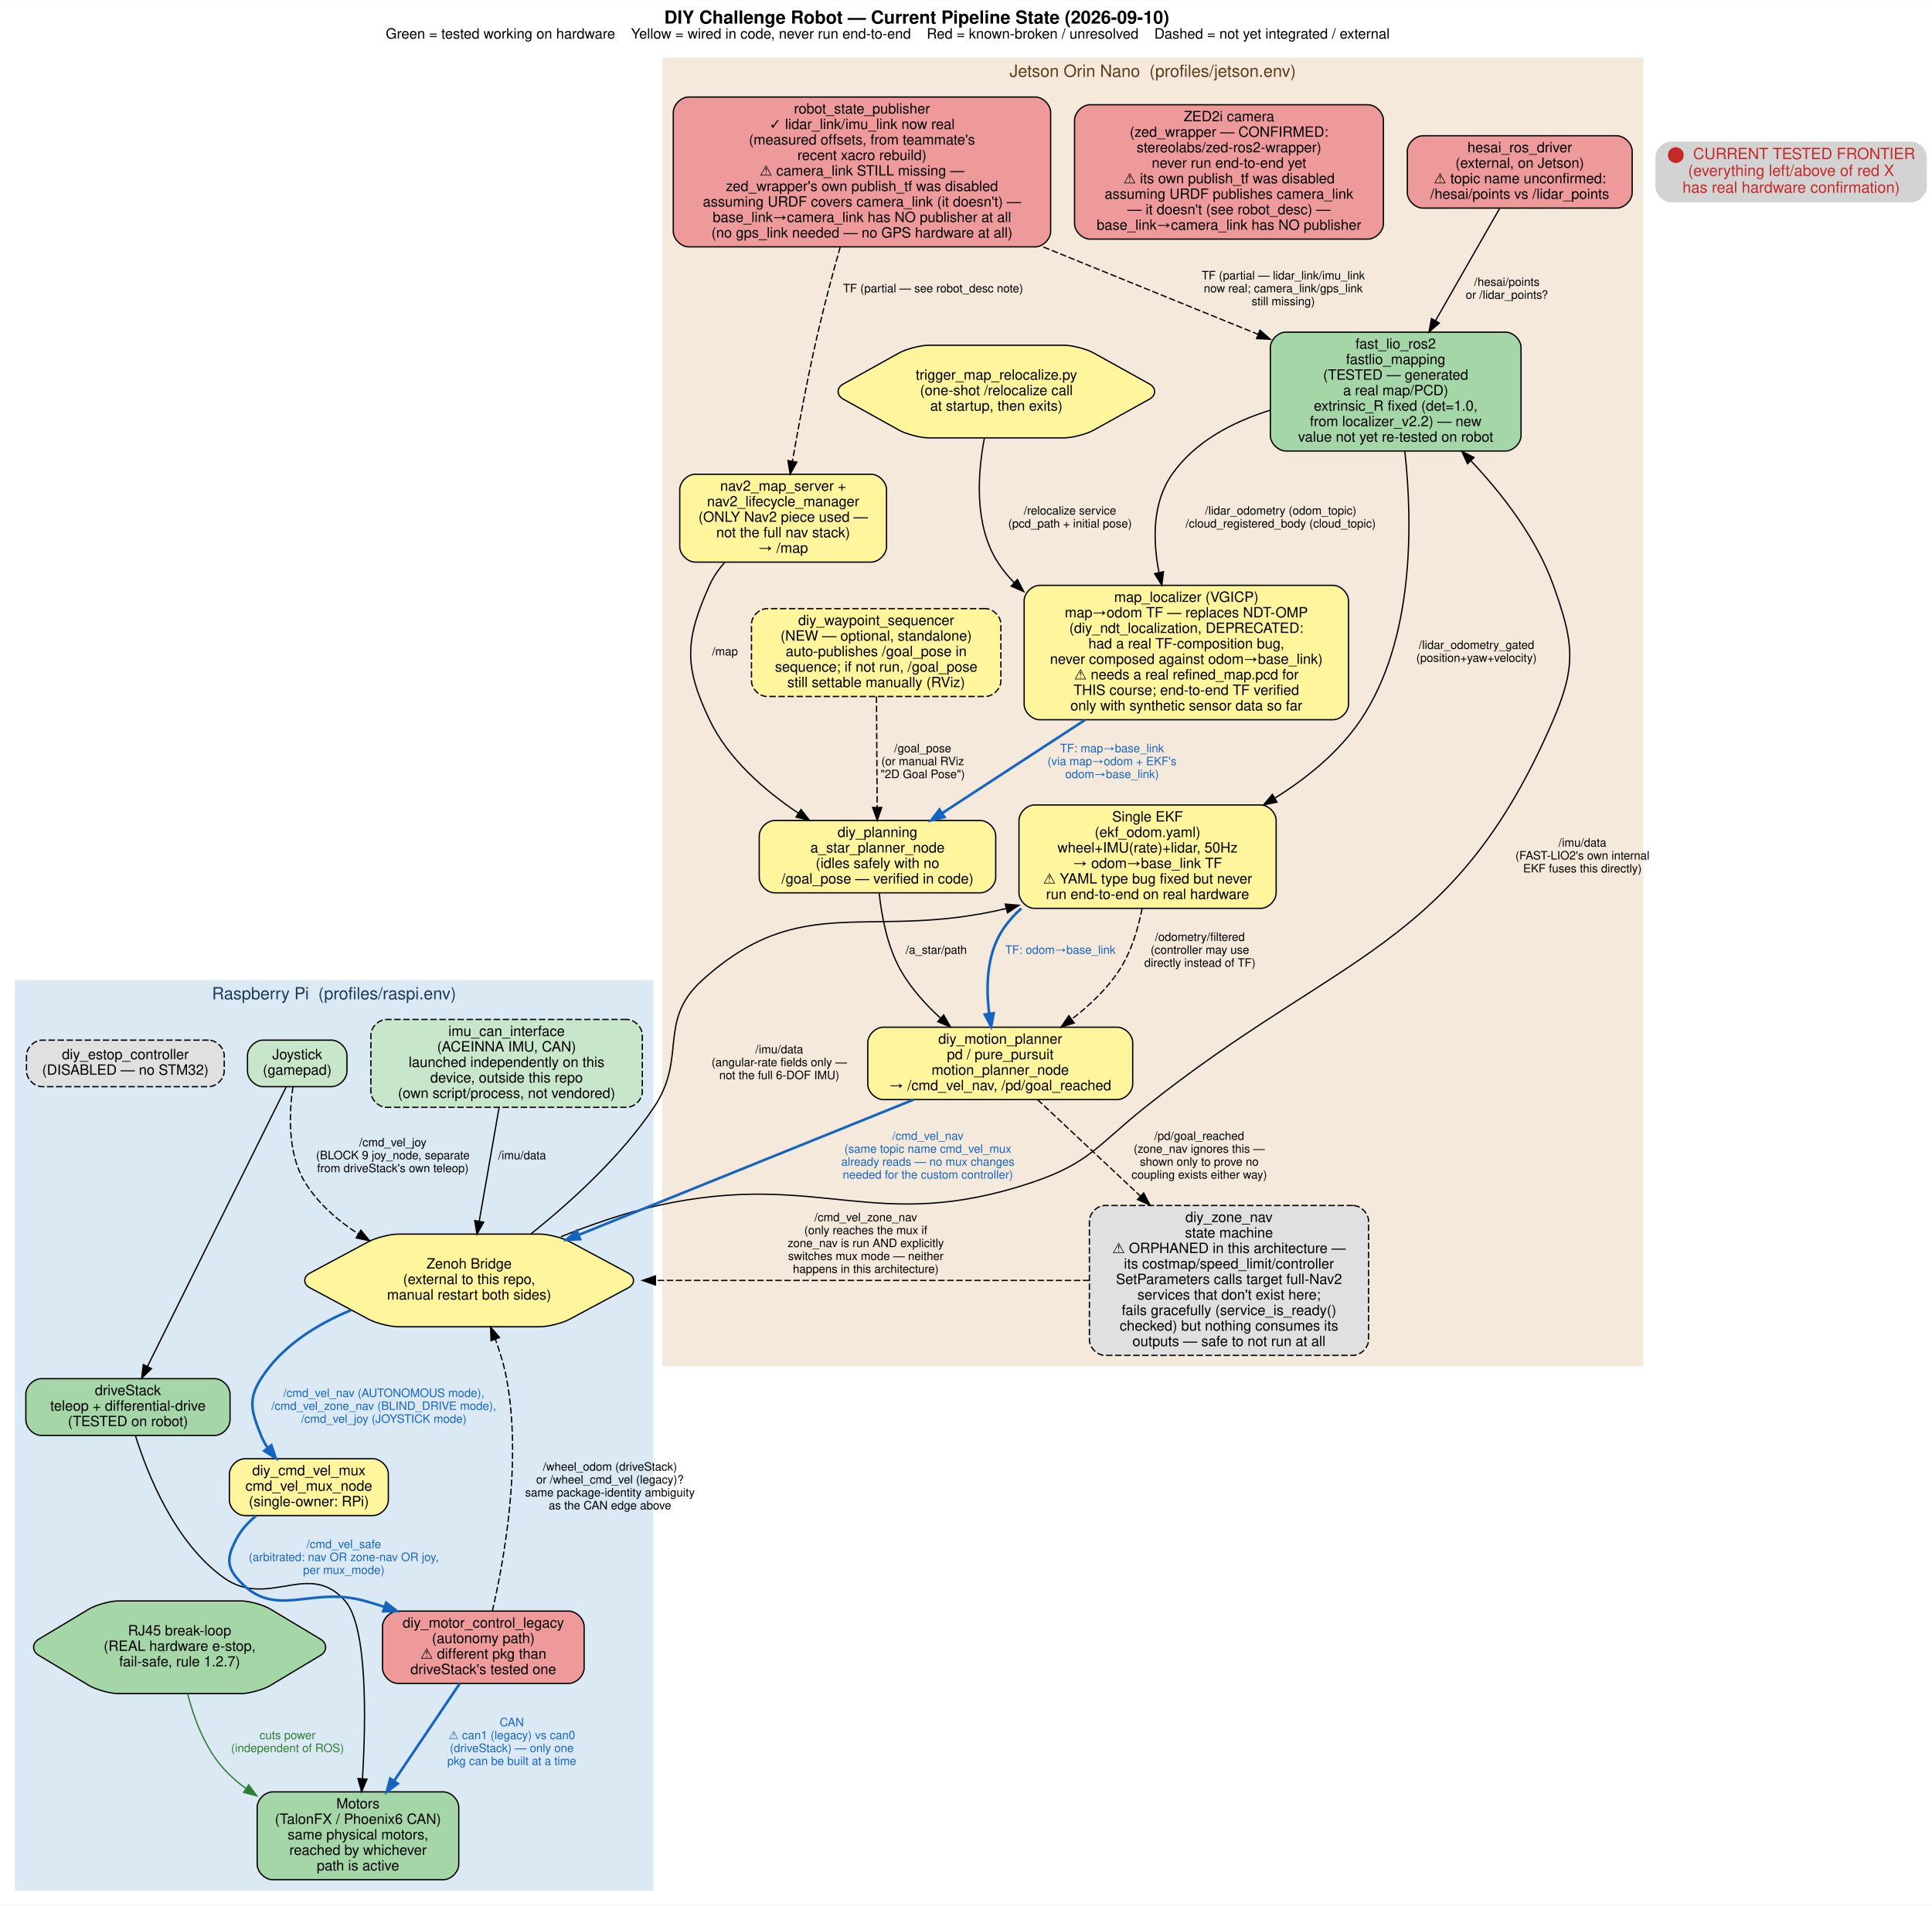
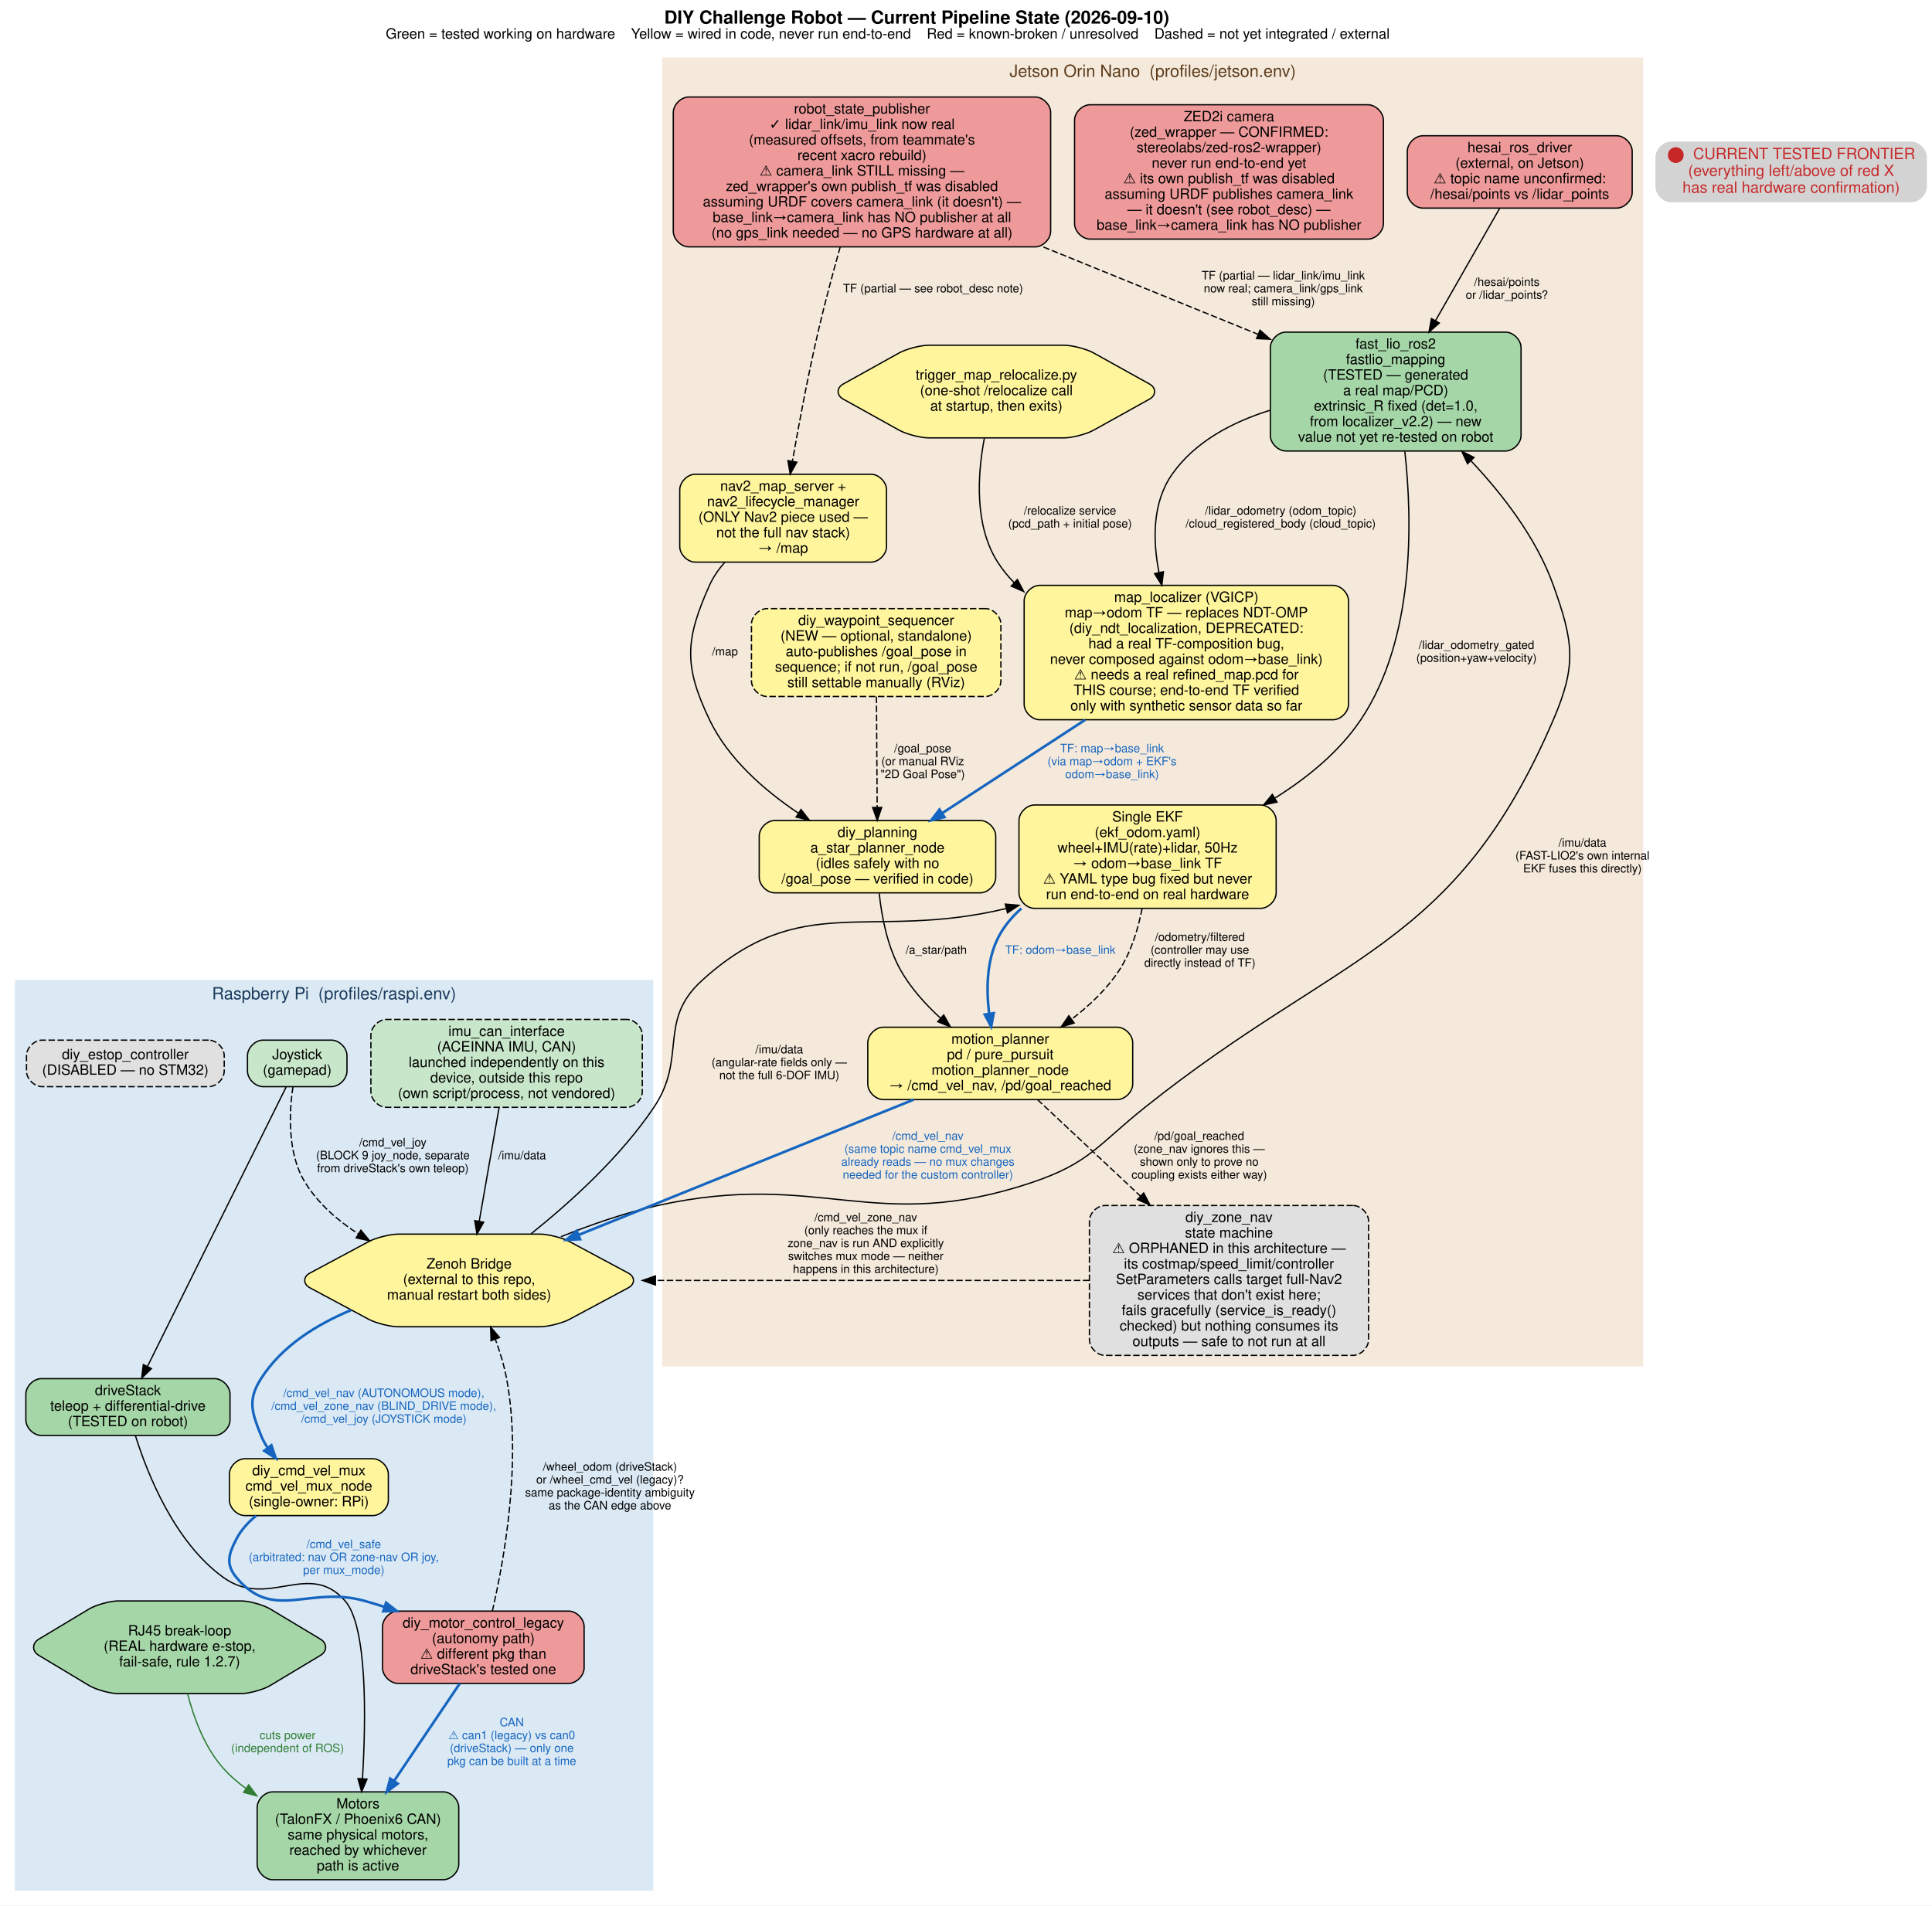
<svg xmlns="http://www.w3.org/2000/svg" width="1495pt" height="1475pt" viewBox="0.00 0.00 1495.00 1474.85">
  <g id="graph0" class="graph" transform="scale(1 1) rotate(0) translate(4 1470.85)">
    <polygon fill="white" stroke="transparent" points="-4,4 -4,-1470.85 1491,-1470.85 1491,4 -4,4" />
    <text text-anchor="start" x="510" y="-1452.65" font-family="Helvetica,sans-Serif" font-weight="bold" font-size="14.00">DIY Challenge Robot — Current Pipeline State (2026-09-10)</text>
    <text text-anchor="start" x="294.5" y="-1441.05" font-family="Helvetica,sans-Serif" font-size="11.00">Green = tested working on hardware    Yellow = wired in code, never run end-to-end    Red = known-broken / unresolved    Dashed = not yet integrated / external</text>
    <g id="clust1" class="cluster">
      <polygon fill="#dbe9f4" stroke="#dbe9f4" points="8,-8 8,-711.85 501,-711.85 501,-8 8,-8" />
      <text text-anchor="middle" x="254.5" y="-697.45" font-family="Helvetica,sans-Serif" font-size="13.00" fill="#1a3a5c">Raspberry Pi  (profiles/raspi.env)</text>
    </g>
    <g id="clust2" class="cluster">
      <polygon fill="#f4e9db" stroke="#f4e9db" points="509,-413.85 509,-1425.85 1267,-1425.85 1267,-413.85 509,-413.85" />
      <text text-anchor="middle" x="888" y="-1411.45" font-family="Helvetica,sans-Serif" font-size="13.00" fill="#5c3a1a">Jetson Orin Nano  (profiles/jetson.env)</text>
    </g>
    <g id="node1" class="node">
      <path fill="#c8e6c9" stroke="black" d="M252.5,-665.85C252.5,-665.85 199.5,-665.85 199.5,-665.85 193.5,-665.85 187.5,-659.85 187.5,-653.85 187.5,-653.85 187.5,-641.85 187.5,-641.85 187.5,-635.85 193.5,-629.85 199.5,-629.85 199.5,-629.85 252.5,-629.85 252.5,-629.85 258.5,-629.85 264.5,-635.85 264.5,-641.85 264.5,-641.85 264.5,-653.85 264.5,-653.85 264.5,-659.85 258.5,-665.85 252.5,-665.85" />
      <text text-anchor="middle" x="226" y="-651.05" font-family="Helvetica,sans-Serif" font-size="11.00">Joystick</text>
      <text text-anchor="middle" x="226" y="-639.05" font-family="Helvetica,sans-Serif" font-size="11.00">(gamepad)</text>
    </g>
    <g id="node2" class="node">
      <path fill="#a5d6a7" stroke="black" d="M162,-403.85C162,-403.85 28,-403.85 28,-403.85 22,-403.85 16,-397.85 16,-391.85 16,-391.85 16,-371.85 16,-371.85 16,-365.85 22,-359.85 28,-359.85 28,-359.85 162,-359.85 162,-359.85 168,-359.85 174,-365.85 174,-371.85 174,-371.85 174,-391.85 174,-391.85 174,-397.85 168,-403.85 162,-403.85" />
      <text text-anchor="middle" x="95" y="-391.05" font-family="Helvetica,sans-Serif" font-size="11.00">driveStack</text>
      <text text-anchor="middle" x="95" y="-379.05" font-family="Helvetica,sans-Serif" font-size="11.00">teleop + differential-drive</text>
      <text text-anchor="middle" x="95" y="-367.05" font-family="Helvetica,sans-Serif" font-size="11.00">(TESTED on robot)</text>
    </g>
    <g id="edge1" class="edge">
      <path fill="none" stroke="black" d="M217.4,-629.53C195.56,-585.5 137.68,-468.87 110.07,-413.22" />
      <polygon fill="black" stroke="black" points="113.18,-411.61 105.6,-404.2 106.91,-414.72 113.18,-411.61" />
    </g>
    <g id="node9" class="node">
      <path fill="#fff59d" stroke="black" d="M482.23,-485.52C482.23,-485.52 436.48,-510.04 436.48,-510.04 431.19,-512.87 419.91,-515.7 413.91,-515.7 413.91,-515.7 304.09,-515.7 304.09,-515.7 298.09,-515.7 286.81,-512.87 281.52,-510.04 281.52,-510.04 235.77,-485.52 235.77,-485.52 230.48,-482.69 230.48,-477.02 235.77,-474.18 235.77,-474.18 281.52,-449.67 281.52,-449.67 286.81,-446.83 298.09,-444 304.09,-444 304.09,-444 413.91,-444 413.91,-444 419.91,-444 431.19,-446.83 436.48,-449.67 436.48,-449.67 482.23,-474.18 482.23,-474.18 487.52,-477.02 487.52,-482.69 482.23,-485.52" />
      <text text-anchor="middle" x="359" y="-489.05" font-family="Helvetica,sans-Serif" font-size="11.00">Zenoh Bridge</text>
      <text text-anchor="middle" x="359" y="-477.05" font-family="Helvetica,sans-Serif" font-size="11.00">(external to this repo,</text>
      <text text-anchor="middle" x="359" y="-465.05" font-family="Helvetica,sans-Serif" font-size="11.00">manual restart both sides)</text>
    </g>
    <g id="edge25" class="edge">
      <path fill="none" stroke="black" stroke-dasharray="5,2" d="M222.65,-629.67C219.81,-610.24 218.14,-578.37 232,-555.85 242.06,-539.51 257.11,-526.31 273.37,-515.81" />
      <polygon fill="black" stroke="black" points="275.25,-518.76 281.96,-510.56 271.6,-512.79 275.25,-518.76" />
      <text text-anchor="middle" x="300" y="-583.65" font-family="Helvetica,sans-Serif" font-size="9.00">/cmd_vel_joy</text>
      <text text-anchor="middle" x="300" y="-573.65" font-family="Helvetica,sans-Serif" font-size="9.00">(BLOCK 9 joy_node, separate</text>
      <text text-anchor="middle" x="300" y="-563.65" font-family="Helvetica,sans-Serif" font-size="9.00">from driveStack's own teleop)</text>
    </g>
    <g id="node3" class="node">
      <path fill="#a5d6a7" stroke="black" d="M339,-84C339,-84 207,-84 207,-84 201,-84 195,-78 195,-72 195,-72 195,-28 195,-28 195,-22 201,-16 207,-16 207,-16 339,-16 339,-16 345,-16 351,-22 351,-28 351,-28 351,-72 351,-72 351,-78 345,-84 339,-84" />
      <text text-anchor="middle" x="273" y="-71.2" font-family="Helvetica,sans-Serif" font-size="11.00">Motors</text>
      <text text-anchor="middle" x="273" y="-59.2" font-family="Helvetica,sans-Serif" font-size="11.00">(TalonFX / Phoenix6 CAN)</text>
      <text text-anchor="middle" x="273" y="-47.2" font-family="Helvetica,sans-Serif" font-size="11.00">same physical motors,</text>
      <text text-anchor="middle" x="273" y="-35.2" font-family="Helvetica,sans-Serif" font-size="11.00">reached by whichever</text>
      <text text-anchor="middle" x="273" y="-23.2" font-family="Helvetica,sans-Serif" font-size="11.00">path is active</text>
    </g>
    <g id="edge2" class="edge">
      <path fill="none" stroke="black" d="M100.75,-359.83C109.98,-330.31 131.02,-277.13 169,-249.85 203.55,-225.04 235,-263.87 263,-231.85 280.27,-212.1 279.28,-141.25 276.49,-94.31" />
      <polygon fill="black" stroke="black" points="279.97,-93.86 275.83,-84.11 272.98,-94.31 279.97,-93.86" />
    </g>
    <g id="node4" class="node">
      <path fill="#c8e6c9" stroke="black" stroke-dasharray="5,2" d="M481,-681.85C481,-681.85 295,-681.85 295,-681.85 289,-681.85 283,-675.85 283,-669.85 283,-669.85 283,-625.85 283,-625.85 283,-619.85 289,-613.85 295,-613.85 295,-613.85 481,-613.85 481,-613.85 487,-613.85 493,-619.85 493,-625.85 493,-625.85 493,-669.85 493,-669.85 493,-675.85 487,-681.85 481,-681.85" />
      <text text-anchor="middle" x="388" y="-669.05" font-family="Helvetica,sans-Serif" font-size="11.00">imu_can_interface</text>
      <text text-anchor="middle" x="388" y="-657.05" font-family="Helvetica,sans-Serif" font-size="11.00">(ACEINNA IMU, CAN)</text>
      <text text-anchor="middle" x="388" y="-645.05" font-family="Helvetica,sans-Serif" font-size="11.00">launched independently on this</text>
      <text text-anchor="middle" x="388" y="-633.05" font-family="Helvetica,sans-Serif" font-size="11.00">device, outside this repo</text>
      <text text-anchor="middle" x="388" y="-621.05" font-family="Helvetica,sans-Serif" font-size="11.00">(own script/process, not vendored)</text>
    </g>
    <g id="edge20" class="edge">
      <path fill="none" stroke="black" d="M382.2,-613.66C377.78,-588.38 371.66,-553.32 366.81,-525.57" />
      <polygon fill="black" stroke="black" points="370.26,-524.95 365.09,-515.7 363.36,-526.16 370.26,-524.95" />
      <text text-anchor="middle" x="400" y="-573.65" font-family="Helvetica,sans-Serif" font-size="9.00">/imu/data</text>
    </g>
    <g id="node5" class="node">
      <path fill="#fff59d" stroke="black" d="M284.5,-341.85C284.5,-341.85 185.5,-341.85 185.5,-341.85 179.5,-341.85 173.5,-335.85 173.5,-329.85 173.5,-329.85 173.5,-309.85 173.5,-309.85 173.5,-303.85 179.5,-297.85 185.5,-297.85 185.5,-297.85 284.5,-297.85 284.5,-297.85 290.5,-297.85 296.5,-303.85 296.5,-309.85 296.5,-309.85 296.5,-329.85 296.5,-329.85 296.5,-335.85 290.5,-341.85 284.5,-341.85" />
      <text text-anchor="middle" x="235" y="-329.05" font-family="Helvetica,sans-Serif" font-size="11.00">diy_cmd_vel_mux</text>
      <text text-anchor="middle" x="235" y="-317.05" font-family="Helvetica,sans-Serif" font-size="11.00">cmd_vel_mux_node</text>
      <text text-anchor="middle" x="235" y="-305.05" font-family="Helvetica,sans-Serif" font-size="11.00">(single-owner: RPi)</text>
    </g>
    <g id="node6" class="node">
      <path fill="#ef9a9a" stroke="black" d="M436,-223.93C436,-223.93 304,-223.93 304,-223.93 298,-223.93 292,-217.93 292,-211.93 292,-211.93 292,-179.93 292,-179.93 292,-173.93 298,-167.93 304,-167.93 304,-167.93 436,-167.93 436,-167.93 442,-167.93 448,-173.93 448,-179.93 448,-179.93 448,-211.93 448,-211.93 448,-217.93 442,-223.93 436,-223.93" />
      <text text-anchor="middle" x="370" y="-211.13" font-family="Helvetica,sans-Serif" font-size="11.00">diy_motor_control_legacy</text>
      <text text-anchor="middle" x="370" y="-199.13" font-family="Helvetica,sans-Serif" font-size="11.00">(autonomy path)</text>
      <text text-anchor="middle" x="370" y="-187.13" font-family="Helvetica,sans-Serif" font-size="11.00">⚠ different pkg than</text>
      <text text-anchor="middle" x="370" y="-175.13" font-family="Helvetica,sans-Serif" font-size="11.00">driveStack's tested one</text>
    </g>
    <g id="edge4" class="edge">
      <path fill="none" stroke="#1565c0" stroke-width="2" d="M194.23,-297.75C188.09,-292.73 182.62,-286.78 179,-279.85 172.83,-268.03 170.46,-260.09 179,-249.85 207.66,-215.52 234.91,-243.84 278,-231.85 283.01,-230.46 288.14,-228.9 293.28,-227.24" />
      <polygon fill="#1565c0" stroke="#1565c0" stroke-width="2" points="294.78,-230.43 303.14,-223.93 292.55,-223.79 294.78,-230.43" />
      <text text-anchor="middle" x="262" y="-272.65" font-family="Helvetica,sans-Serif" font-size="9.00" fill="#1565c0">/cmd_vel_safe</text>
      <text text-anchor="middle" x="262" y="-262.65" font-family="Helvetica,sans-Serif" font-size="9.00" fill="#1565c0">(arbitrated: nav OR zone-nav OR joy,</text>
      <text text-anchor="middle" x="262" y="-252.65" font-family="Helvetica,sans-Serif" font-size="9.00" fill="#1565c0">per mux_mode)</text>
    </g>
    <g id="edge5" class="edge">
      <path fill="none" stroke="#1565c0" stroke-width="2" d="M351.76,-167.85C337.42,-146.58 317.21,-116.6 300.86,-92.34" />
      <polygon fill="#1565c0" stroke="#1565c0" stroke-width="2" points="303.74,-90.35 295.25,-84.01 297.94,-94.26 303.74,-90.35" />
      <text text-anchor="middle" x="392" y="-134.8" font-family="Helvetica,sans-Serif" font-size="9.00" fill="#1565c0">CAN</text>
      <text text-anchor="middle" x="392" y="-124.8" font-family="Helvetica,sans-Serif" font-size="9.00" fill="#1565c0">⚠ can1 (legacy) vs can0</text>
      <text text-anchor="middle" x="392" y="-114.8" font-family="Helvetica,sans-Serif" font-size="9.00" fill="#1565c0">(driveStack) — only one</text>
      <text text-anchor="middle" x="392" y="-104.8" font-family="Helvetica,sans-Serif" font-size="9.00" fill="#1565c0">pkg can be built at a time</text>
    </g>
    <g id="edge6" class="edge">
      <path fill="none" stroke="black" stroke-dasharray="5,2" d="M376.97,-223.94C386.17,-263.67 399.91,-340.04 388,-403.85 386.12,-413.94 382.93,-424.42 379.33,-434.23" />
      <polygon fill="black" stroke="black" points="375.98,-433.19 375.64,-443.78 382.51,-435.71 375.98,-433.19" />
      <text text-anchor="middle" x="468" y="-332.65" font-family="Helvetica,sans-Serif" font-size="9.00">/wheel_odom (driveStack)</text>
      <text text-anchor="middle" x="468" y="-322.65" font-family="Helvetica,sans-Serif" font-size="9.00">or /wheel_cmd_vel (legacy)?</text>
      <text text-anchor="middle" x="468" y="-312.65" font-family="Helvetica,sans-Serif" font-size="9.00">same package-identity ambiguity</text>
      <text text-anchor="middle" x="468" y="-302.65" font-family="Helvetica,sans-Serif" font-size="9.00">as the CAN edge above</text>
    </g>
    <g id="node7" class="node">
      <path fill="#e0e0e0" stroke="black" stroke-dasharray="5,2" d="M157.5,-665.85C157.5,-665.85 28.5,-665.85 28.5,-665.85 22.5,-665.85 16.5,-659.85 16.5,-653.85 16.5,-653.85 16.5,-641.85 16.5,-641.85 16.5,-635.85 22.5,-629.85 28.5,-629.85 28.5,-629.85 157.5,-629.85 157.5,-629.85 163.5,-629.85 169.5,-635.85 169.5,-641.85 169.5,-641.85 169.5,-653.85 169.5,-653.85 169.5,-659.85 163.5,-665.85 157.5,-665.85" />
      <text text-anchor="middle" x="93" y="-651.05" font-family="Helvetica,sans-Serif" font-size="11.00">diy_estop_controller</text>
      <text text-anchor="middle" x="93" y="-639.05" font-family="Helvetica,sans-Serif" font-size="11.00">(DISABLED — no STM32)</text>
    </g>
    <g id="node8" class="node">
      <path fill="#a5d6a7" stroke="black" d="M244.13,-202.1C244.13,-202.1 205,-225.6 205,-225.6 199.85,-228.69 188.71,-231.78 182.71,-231.78 182.71,-231.78 87.29,-231.78 87.29,-231.78 81.29,-231.78 70.15,-228.69 65,-225.6 65,-225.6 25.87,-202.1 25.87,-202.1 20.73,-199.01 20.73,-192.84 25.87,-189.75 25.87,-189.75 65,-166.25 65,-166.25 70.15,-163.16 81.29,-160.07 87.29,-160.07 87.29,-160.07 182.71,-160.07 182.71,-160.07 188.71,-160.07 199.85,-163.16 205,-166.25 205,-166.25 244.13,-189.75 244.13,-189.75 249.27,-192.84 249.27,-199.01 244.13,-202.1" />
      <text text-anchor="middle" x="135" y="-205.13" font-family="Helvetica,sans-Serif" font-size="11.00">RJ45 break-loop</text>
      <text text-anchor="middle" x="135" y="-193.13" font-family="Helvetica,sans-Serif" font-size="11.00">(REAL hardware e-stop,</text>
      <text text-anchor="middle" x="135" y="-181.13" font-family="Helvetica,sans-Serif" font-size="11.00">fail-safe, rule 1.2.7)</text>
    </g>
    <g id="edge3" class="edge">
      <path fill="none" stroke="#2e7d32" d="M141.2,-159.82C146.06,-140.85 154.52,-118.09 169,-102 174.04,-96.4 179.83,-91.35 186.05,-86.8" />
      <polygon fill="#2e7d32" stroke="#2e7d32" points="188.44,-89.41 194.76,-80.91 184.52,-83.61 188.44,-89.41" />
      <text text-anchor="middle" x="218.5" y="-124.8" font-family="Helvetica,sans-Serif" font-size="9.00" fill="#2e7d32">cuts power</text>
      <text text-anchor="middle" x="218.5" y="-114.8" font-family="Helvetica,sans-Serif" font-size="9.00" fill="#2e7d32">(independent of ROS)</text>
    </g>
    <g id="edge26" class="edge">
      <path fill="none" stroke="#1565c0" stroke-width="2" d="M267.59,-456.84C240.53,-445.6 213.91,-428.81 198,-403.85 187.49,-387.36 190.75,-378.02 198,-359.85 199.32,-356.54 201.07,-353.36 203.09,-350.33" />
      <polygon fill="#1565c0" stroke="#1565c0" stroke-width="2" points="206,-352.28 209.37,-342.23 200.47,-347.99 206,-352.28" />
      <text text-anchor="middle" x="293" y="-389.65" font-family="Helvetica,sans-Serif" font-size="9.00" fill="#1565c0">/cmd_vel_nav (AUTONOMOUS mode),</text>
      <text text-anchor="middle" x="293" y="-379.65" font-family="Helvetica,sans-Serif" font-size="9.00" fill="#1565c0">/cmd_vel_zone_nav (BLIND_DRIVE mode),</text>
      <text text-anchor="middle" x="293" y="-369.65" font-family="Helvetica,sans-Serif" font-size="9.00" fill="#1565c0">/cmd_vel_joy (JOYSTICK mode)</text>
    </g>
    <g id="node12" class="node">
      <path fill="#a5d6a7" stroke="black" d="M1161,-1213.85C1161,-1213.85 991,-1213.85 991,-1213.85 985,-1213.85 979,-1207.85 979,-1201.85 979,-1201.85 979,-1133.85 979,-1133.85 979,-1127.85 985,-1121.85 991,-1121.85 991,-1121.85 1161,-1121.85 1161,-1121.85 1167,-1121.85 1173,-1127.85 1173,-1133.85 1173,-1133.85 1173,-1201.85 1173,-1201.85 1173,-1207.85 1167,-1213.85 1161,-1213.85" />
      <text text-anchor="middle" x="1076" y="-1201.05" font-family="Helvetica,sans-Serif" font-size="11.00">fast_lio_ros2</text>
      <text text-anchor="middle" x="1076" y="-1189.05" font-family="Helvetica,sans-Serif" font-size="11.00">fastlio_mapping</text>
      <text text-anchor="middle" x="1076" y="-1177.05" font-family="Helvetica,sans-Serif" font-size="11.00">(TESTED — generated</text>
      <text text-anchor="middle" x="1076" y="-1165.05" font-family="Helvetica,sans-Serif" font-size="11.00">a real map/PCD)</text>
      <text text-anchor="middle" x="1076" y="-1153.05" font-family="Helvetica,sans-Serif" font-size="11.00">extrinsic_R fixed (det=1.0,</text>
      <text text-anchor="middle" x="1076" y="-1141.05" font-family="Helvetica,sans-Serif" font-size="11.00">from localizer_v2.2) — new</text>
      <text text-anchor="middle" x="1076" y="-1129.05" font-family="Helvetica,sans-Serif" font-size="11.00">value not yet re-tested on robot</text>
    </g>
    <g id="edge21" class="edge">
      <path fill="none" stroke="black" d="M430.02,-513.67C453.42,-523.1 479.89,-532.31 505,-537.85 631.11,-565.67 672.62,-514.62 795,-555.85 839.04,-570.69 845.68,-584.86 882,-613.85 1033.34,-734.67 1121.57,-735.91 1198,-913.85 1216.24,-956.32 1213.55,-974.32 1198,-1017.85 1185.05,-1054.1 1159.07,-1087.88 1134.4,-1114.09" />
      <polygon fill="black" stroke="black" points="1131.57,-1111.99 1127.15,-1121.62 1136.61,-1116.84 1131.57,-1111.99" />
      <text text-anchor="middle" x="1220.5" y="-815.65" font-family="Helvetica,sans-Serif" font-size="9.00">/imu/data</text>
      <text text-anchor="middle" x="1220.5" y="-805.65" font-family="Helvetica,sans-Serif" font-size="9.00">(FAST-LIO2's own internal</text>
      <text text-anchor="middle" x="1220.5" y="-795.65" font-family="Helvetica,sans-Serif" font-size="9.00">EKF fuses this directly)</text>
    </g>
    <g id="node13" class="node">
      <path fill="#fff59d" stroke="black" d="M971.5,-847.85C971.5,-847.85 796.5,-847.85 796.5,-847.85 790.5,-847.85 784.5,-841.85 784.5,-835.85 784.5,-835.85 784.5,-779.85 784.5,-779.85 784.5,-773.85 790.5,-767.85 796.5,-767.85 796.5,-767.85 971.5,-767.85 971.5,-767.85 977.5,-767.85 983.5,-773.85 983.5,-779.85 983.5,-779.85 983.5,-835.85 983.5,-835.85 983.5,-841.85 977.5,-847.85 971.5,-847.85" />
      <text text-anchor="middle" x="884" y="-835.05" font-family="Helvetica,sans-Serif" font-size="11.00">Single EKF</text>
      <text text-anchor="middle" x="884" y="-823.05" font-family="Helvetica,sans-Serif" font-size="11.00">(ekf_odom.yaml)</text>
      <text text-anchor="middle" x="884" y="-811.05" font-family="Helvetica,sans-Serif" font-size="11.00">wheel+IMU(rate)+lidar, 50Hz</text>
      <text text-anchor="middle" x="884" y="-799.05" font-family="Helvetica,sans-Serif" font-size="11.00">→ odom→base_link TF</text>
      <text text-anchor="middle" x="884" y="-787.05" font-family="Helvetica,sans-Serif" font-size="11.00">⚠ YAML type bug fixed but never</text>
      <text text-anchor="middle" x="884" y="-775.05" font-family="Helvetica,sans-Serif" font-size="11.00">run end-to-end on real hardware</text>
    </g>
    <g id="edge22" class="edge">
      <path fill="none" stroke="black" d="M406.86,-515.89C437.54,-540.43 476.3,-575.57 502,-613.85 527.95,-652.5 504.6,-680.49 539,-711.85 616.64,-782.64 668.39,-742.23 774.68,-767.73" />
      <polygon fill="black" stroke="black" points="773.9,-771.14 784.45,-770.22 775.63,-764.36 773.9,-771.14" />
      <text text-anchor="middle" x="599" y="-655.65" font-family="Helvetica,sans-Serif" font-size="9.00">/imu/data</text>
      <text text-anchor="middle" x="599" y="-645.65" font-family="Helvetica,sans-Serif" font-size="9.00">(angular-rate fields only —</text>
      <text text-anchor="middle" x="599" y="-635.65" font-family="Helvetica,sans-Serif" font-size="9.00">not the full 6-DOF IMU)</text>
    </g>
    <g id="node10" class="node">
      <path fill="#ef9a9a" stroke="black" d="M1247,-1365.85C1247,-1365.85 1097,-1365.85 1097,-1365.85 1091,-1365.85 1085,-1359.85 1085,-1353.85 1085,-1353.85 1085,-1321.85 1085,-1321.85 1085,-1315.85 1091,-1309.85 1097,-1309.85 1097,-1309.85 1247,-1309.85 1247,-1309.85 1253,-1309.85 1259,-1315.85 1259,-1321.85 1259,-1321.85 1259,-1353.85 1259,-1353.85 1259,-1359.85 1253,-1365.85 1247,-1365.85" />
      <text text-anchor="middle" x="1172" y="-1353.05" font-family="Helvetica,sans-Serif" font-size="11.00">hesai_ros_driver</text>
      <text text-anchor="middle" x="1172" y="-1341.05" font-family="Helvetica,sans-Serif" font-size="11.00">(external, on Jetson)</text>
      <text text-anchor="middle" x="1172" y="-1329.05" font-family="Helvetica,sans-Serif" font-size="11.00">⚠ topic name unconfirmed:</text>
      <text text-anchor="middle" x="1172" y="-1317.05" font-family="Helvetica,sans-Serif" font-size="11.00">/hesai/points vs /lidar_points</text>
    </g>
    <g id="edge7" class="edge">
      <path fill="none" stroke="black" d="M1156.36,-1309.49C1142.98,-1286.06 1123.31,-1251.64 1106.78,-1222.71" />
      <polygon fill="black" stroke="black" points="1109.76,-1220.88 1101.76,-1213.93 1103.68,-1224.35 1109.76,-1220.88" />
      <text text-anchor="middle" x="1162" y="-1249.65" font-family="Helvetica,sans-Serif" font-size="9.00">/hesai/points</text>
      <text text-anchor="middle" x="1162" y="-1239.65" font-family="Helvetica,sans-Serif" font-size="9.00">or /lidar_points?</text>
    </g>
    <g id="node11" class="node">
      <path fill="#ef9a9a" stroke="black" d="M1054.5,-1389.85C1054.5,-1389.85 839.5,-1389.85 839.5,-1389.85 833.5,-1389.85 827.5,-1383.85 827.5,-1377.85 827.5,-1377.85 827.5,-1297.85 827.5,-1297.85 827.5,-1291.85 833.5,-1285.85 839.5,-1285.85 839.5,-1285.85 1054.5,-1285.85 1054.5,-1285.85 1060.5,-1285.85 1066.5,-1291.85 1066.5,-1297.85 1066.5,-1297.85 1066.5,-1377.85 1066.5,-1377.85 1066.5,-1383.85 1060.5,-1389.85 1054.5,-1389.85" />
      <text text-anchor="middle" x="947" y="-1377.05" font-family="Helvetica,sans-Serif" font-size="11.00">ZED2i camera</text>
      <text text-anchor="middle" x="947" y="-1365.05" font-family="Helvetica,sans-Serif" font-size="11.00">(zed_wrapper — CONFIRMED:</text>
      <text text-anchor="middle" x="947" y="-1353.05" font-family="Helvetica,sans-Serif" font-size="11.00">stereolabs/zed-ros2-wrapper)</text>
      <text text-anchor="middle" x="947" y="-1341.05" font-family="Helvetica,sans-Serif" font-size="11.00">never run end-to-end yet</text>
      <text text-anchor="middle" x="947" y="-1329.05" font-family="Helvetica,sans-Serif" font-size="11.00">⚠ its own publish_tf was disabled</text>
      <text text-anchor="middle" x="947" y="-1317.05" font-family="Helvetica,sans-Serif" font-size="11.00">assuming URDF publishes camera_link</text>
      <text text-anchor="middle" x="947" y="-1305.05" font-family="Helvetica,sans-Serif" font-size="11.00">— it doesn't (see robot_desc) —</text>
      <text text-anchor="middle" x="947" y="-1293.05" font-family="Helvetica,sans-Serif" font-size="11.00">base_link→camera_link has NO publisher</text>
    </g>
    <g id="edge8" class="edge">
      <path fill="none" stroke="black" d="M1083.08,-1121.49C1089.03,-1067.31 1090.86,-976.2 1049,-913.85 1032.34,-889.03 1007.62,-868.86 982.36,-853.08" />
      <polygon fill="black" stroke="black" points="984.15,-850.08 973.78,-847.9 980.53,-856.07 984.15,-850.08" />
      <text text-anchor="middle" x="1138.5" y="-968.65" font-family="Helvetica,sans-Serif" font-size="9.00">/lidar_odometry_gated</text>
      <text text-anchor="middle" x="1138.5" y="-958.65" font-family="Helvetica,sans-Serif" font-size="9.00">(position+yaw+velocity)</text>
    </g>
    <g id="node14" class="node">
      <path fill="#fff59d" stroke="black" d="M1027.5,-1017.85C1027.5,-1017.85 800.5,-1017.85 800.5,-1017.85 794.5,-1017.85 788.5,-1011.85 788.5,-1005.85 788.5,-1005.85 788.5,-925.85 788.5,-925.85 788.5,-919.85 794.5,-913.85 800.5,-913.85 800.5,-913.85 1027.5,-913.85 1027.5,-913.85 1033.5,-913.85 1039.5,-919.85 1039.5,-925.85 1039.5,-925.85 1039.5,-1005.85 1039.5,-1005.85 1039.5,-1011.85 1033.5,-1017.85 1027.5,-1017.85" />
      <text text-anchor="middle" x="914" y="-1005.05" font-family="Helvetica,sans-Serif" font-size="11.00">map_localizer (VGICP)</text>
      <text text-anchor="middle" x="914" y="-993.05" font-family="Helvetica,sans-Serif" font-size="11.00">map→odom TF — replaces NDT-OMP</text>
      <text text-anchor="middle" x="914" y="-981.05" font-family="Helvetica,sans-Serif" font-size="11.00">(diy_ndt_localization, DEPRECATED:</text>
      <text text-anchor="middle" x="914" y="-969.05" font-family="Helvetica,sans-Serif" font-size="11.00">had a real TF-composition bug,</text>
      <text text-anchor="middle" x="914" y="-957.05" font-family="Helvetica,sans-Serif" font-size="11.00">never composed against odom→base_link)</text>
      <text text-anchor="middle" x="914" y="-945.05" font-family="Helvetica,sans-Serif" font-size="11.00">⚠ needs a real refined_map.pcd for</text>
      <text text-anchor="middle" x="914" y="-933.05" font-family="Helvetica,sans-Serif" font-size="11.00">THIS course; end-to-end TF verified</text>
      <text text-anchor="middle" x="914" y="-921.05" font-family="Helvetica,sans-Serif" font-size="11.00">only with synthetic sensor data so far</text>
    </g>
    <g id="edge9" class="edge">
      <path fill="none" stroke="black" d="M978.82,-1153.39C949.63,-1144.29 920.69,-1129.12 903,-1103.85 887.78,-1082.11 887.86,-1053.4 892.82,-1027.87" />
      <polygon fill="black" stroke="black" points="896.29,-1028.42 895.03,-1017.9 889.45,-1026.91 896.29,-1028.42" />
      <text text-anchor="middle" x="987" y="-1072.65" font-family="Helvetica,sans-Serif" font-size="9.00">/lidar_odometry (odom_topic)</text>
      <text text-anchor="middle" x="987" y="-1062.65" font-family="Helvetica,sans-Serif" font-size="9.00">/cloud_registered_body (cloud_topic)</text>
    </g>
    <g id="node18" class="node">
      <path fill="#fff59d" stroke="black" d="M860.5,-675.85C860.5,-675.85 679.5,-675.85 679.5,-675.85 673.5,-675.85 667.5,-669.85 667.5,-663.85 667.5,-663.85 667.5,-631.85 667.5,-631.85 667.5,-625.85 673.5,-619.85 679.5,-619.85 679.5,-619.85 860.5,-619.85 860.5,-619.85 866.5,-619.85 872.5,-625.85 872.5,-631.85 872.5,-631.85 872.5,-663.85 872.5,-663.85 872.5,-669.85 866.5,-675.85 860.5,-675.85" />
-       <text text-anchor="middle" x="770" y="-663.05" font-family="Helvetica,sans-Serif" font-size="11.00">diy_motion_planner</text>
+       <text text-anchor="middle" x="770" y="-663.05" font-family="Helvetica,sans-Serif" font-size="11.00">motion_planner</text>
      <text text-anchor="middle" x="770" y="-651.05" font-family="Helvetica,sans-Serif" font-size="11.00">pd / pure_pursuit</text>
      <text text-anchor="middle" x="770" y="-639.05" font-family="Helvetica,sans-Serif" font-size="11.00">motion_planner_node</text>
      <text text-anchor="middle" x="770" y="-627.05" font-family="Helvetica,sans-Serif" font-size="11.00">→ /cmd_vel_nav, /pd/goal_reached</text>
    </g>
    <g id="edge15" class="edge">
      <path fill="none" stroke="#1565c0" stroke-width="2" d="M786.34,-767.79C780.42,-762.52 775.18,-756.57 771,-749.85 759.4,-731.22 758.91,-706.66 761.43,-686.42" />
      <polygon fill="#1565c0" stroke="#1565c0" stroke-width="2" points="764.93,-686.7 762.98,-676.29 758.01,-685.64 764.93,-686.7" />
      <text text-anchor="middle" x="816.5" y="-732.65" font-family="Helvetica,sans-Serif" font-size="9.00" fill="#1565c0">TF: odom→base_link</text>
    </g>
    <g id="edge16" class="edge">
      <path fill="none" stroke="black" stroke-dasharray="5,2" d="M879.78,-767.78C876.69,-751.93 871.31,-734.05 862,-719.85 852.47,-705.33 838.95,-692.54 825.19,-681.97" />
      <polygon fill="black" stroke="black" points="827.22,-679.11 817.09,-676 823.07,-684.75 827.22,-679.11" />
      <text text-anchor="middle" x="924.5" y="-742.65" font-family="Helvetica,sans-Serif" font-size="9.00">/odometry/filtered</text>
      <text text-anchor="middle" x="924.5" y="-732.65" font-family="Helvetica,sans-Serif" font-size="9.00">(controller may use</text>
      <text text-anchor="middle" x="924.5" y="-722.65" font-family="Helvetica,sans-Serif" font-size="9.00">directly instead of TF)</text>
    </g>
    <g id="node17" class="node">
      <path fill="#fff59d" stroke="black" d="M754.5,-835.85C754.5,-835.85 595.5,-835.85 595.5,-835.85 589.5,-835.85 583.5,-829.85 583.5,-823.85 583.5,-823.85 583.5,-791.85 583.5,-791.85 583.5,-785.85 589.5,-779.85 595.5,-779.85 595.5,-779.85 754.5,-779.85 754.5,-779.85 760.5,-779.85 766.5,-785.85 766.5,-791.85 766.5,-791.85 766.5,-823.85 766.5,-823.85 766.5,-829.85 760.5,-835.85 754.5,-835.85" />
      <text text-anchor="middle" x="675" y="-823.05" font-family="Helvetica,sans-Serif" font-size="11.00">diy_planning</text>
      <text text-anchor="middle" x="675" y="-811.05" font-family="Helvetica,sans-Serif" font-size="11.00">a_star_planner_node</text>
      <text text-anchor="middle" x="675" y="-799.05" font-family="Helvetica,sans-Serif" font-size="11.00">(idles safely with no</text>
      <text text-anchor="middle" x="675" y="-787.05" font-family="Helvetica,sans-Serif" font-size="11.00">/goal_pose — verified in code)</text>
    </g>
    <g id="edge12" class="edge">
      <path fill="none" stroke="#1565c0" stroke-width="2" d="M835.74,-913.77C799.41,-890.05 757.27,-862.55 725.26,-841.66" />
      <polygon fill="#1565c0" stroke="#1565c0" stroke-width="2" points="726.8,-838.48 716.51,-835.95 722.97,-844.34 726.8,-838.48" />
      <text text-anchor="middle" x="856.5" y="-888.65" font-family="Helvetica,sans-Serif" font-size="9.00" fill="#1565c0">TF: map→base_link</text>
      <text text-anchor="middle" x="856.5" y="-878.65" font-family="Helvetica,sans-Serif" font-size="9.00" fill="#1565c0">(via map→odom + EKF's</text>
      <text text-anchor="middle" x="856.5" y="-868.65" font-family="Helvetica,sans-Serif" font-size="9.00" fill="#1565c0">odom→base_link)</text>
    </g>
    <g id="node15" class="node">
      <path fill="#fff59d" stroke="black" d="M885.52,-1173.68C885.52,-1173.68 842,-1197.87 842,-1197.87 836.75,-1200.79 825.51,-1203.7 819.51,-1203.7 819.51,-1203.7 714.49,-1203.7 714.49,-1203.7 708.49,-1203.7 697.25,-1200.79 692,-1197.87 692,-1197.87 648.48,-1173.68 648.48,-1173.68 643.23,-1170.77 643.23,-1164.94 648.48,-1162.02 648.48,-1162.02 692,-1137.83 692,-1137.83 697.25,-1134.91 708.49,-1132 714.49,-1132 714.49,-1132 819.51,-1132 819.51,-1132 825.51,-1132 836.75,-1134.91 842,-1137.83 842,-1137.83 885.52,-1162.02 885.52,-1162.02 890.77,-1164.94 890.77,-1170.77 885.52,-1173.68" />
      <text text-anchor="middle" x="767" y="-1177.05" font-family="Helvetica,sans-Serif" font-size="11.00">trigger_map_relocalize.py</text>
      <text text-anchor="middle" x="767" y="-1165.05" font-family="Helvetica,sans-Serif" font-size="11.00">(one-shot /relocalize call</text>
      <text text-anchor="middle" x="767" y="-1153.05" font-family="Helvetica,sans-Serif" font-size="11.00">at startup, then exits)</text>
    </g>
    <g id="edge10" class="edge">
      <path fill="none" stroke="black" d="M757.71,-1131.72C752.38,-1103.57 749.88,-1064.22 768,-1035.85 771.7,-1030.06 776.03,-1024.74 780.84,-1019.86" />
      <polygon fill="black" stroke="black" points="783.26,-1022.39 788.21,-1013.02 778.5,-1017.26 783.26,-1022.39" />
      <text text-anchor="middle" x="824" y="-1072.65" font-family="Helvetica,sans-Serif" font-size="9.00">/relocalize service</text>
      <text text-anchor="middle" x="824" y="-1062.65" font-family="Helvetica,sans-Serif" font-size="9.00">(pcd_path + initial pose)</text>
    </g>
    <g id="node16" class="node">
      <path fill="#fff59d" stroke="black" d="M670,-1103.85C670,-1103.85 534,-1103.85 534,-1103.85 528,-1103.85 522,-1097.85 522,-1091.85 522,-1091.85 522,-1047.85 522,-1047.85 522,-1041.85 528,-1035.85 534,-1035.85 534,-1035.85 670,-1035.85 670,-1035.85 676,-1035.85 682,-1041.85 682,-1047.85 682,-1047.85 682,-1091.85 682,-1091.85 682,-1097.85 676,-1103.85 670,-1103.85" />
      <text text-anchor="middle" x="602" y="-1091.05" font-family="Helvetica,sans-Serif" font-size="11.00">nav2_map_server +</text>
      <text text-anchor="middle" x="602" y="-1079.05" font-family="Helvetica,sans-Serif" font-size="11.00">nav2_lifecycle_manager</text>
      <text text-anchor="middle" x="602" y="-1067.05" font-family="Helvetica,sans-Serif" font-size="11.00">(ONLY Nav2 piece used —</text>
      <text text-anchor="middle" x="602" y="-1055.05" font-family="Helvetica,sans-Serif" font-size="11.00">not the full nav stack)</text>
      <text text-anchor="middle" x="602" y="-1043.05" font-family="Helvetica,sans-Serif" font-size="11.00">→ /map</text>
    </g>
    <g id="edge11" class="edge">
      <path fill="none" stroke="black" d="M556.74,-1035.62C552,-1030.23 547.87,-1024.28 545,-1017.85 526.13,-975.66 525.07,-955.56 545,-913.85 559.5,-883.5 587.54,-859.1 613.87,-841.49" />
      <polygon fill="black" stroke="black" points="615.84,-844.38 622.34,-836.01 612.04,-838.5 615.84,-844.38" />
      <text text-anchor="middle" x="557" y="-963.65" font-family="Helvetica,sans-Serif" font-size="9.00">/map</text>
    </g>
    <g id="edge14" class="edge">
      <path fill="none" stroke="black" d="M676.35,-779.46C678.23,-761.52 682.67,-738.11 693,-719.85 700.79,-706.09 712.17,-693.49 723.8,-682.84" />
      <polygon fill="black" stroke="black" points="726.24,-685.36 731.45,-676.14 721.62,-680.1 726.24,-685.36" />
      <text text-anchor="middle" x="720.5" y="-732.65" font-family="Helvetica,sans-Serif" font-size="9.00">/a_star/path</text>
    </g>
    <g id="edge23" class="edge">
      <path fill="none" stroke="#1565c0" stroke-width="2" d="M703.05,-619.81C632.38,-591.27 520.77,-546.19 443.95,-515.16" />
      <polygon fill="#1565c0" stroke="#1565c0" stroke-width="2" points="444.87,-511.76 434.29,-511.26 442.25,-518.25 444.87,-511.76" />
      <text text-anchor="middle" x="714" y="-588.65" font-family="Helvetica,sans-Serif" font-size="9.00" fill="#1565c0">/cmd_vel_nav</text>
      <text text-anchor="middle" x="714" y="-578.65" font-family="Helvetica,sans-Serif" font-size="9.00" fill="#1565c0">(same topic name cmd_vel_mux</text>
      <text text-anchor="middle" x="714" y="-568.65" font-family="Helvetica,sans-Serif" font-size="9.00" fill="#1565c0">already reads — no mux changes</text>
      <text text-anchor="middle" x="714" y="-558.65" font-family="Helvetica,sans-Serif" font-size="9.00" fill="#1565c0">needed for the custom controller)</text>
    </g>
    <g id="node20" class="node">
      <path fill="#e0e0e0" stroke="black" stroke-dasharray="5,2" d="M1043,-537.85C1043,-537.85 851,-537.85 851,-537.85 845,-537.85 839,-531.85 839,-525.85 839,-525.85 839,-433.85 839,-433.85 839,-427.85 845,-421.85 851,-421.85 851,-421.85 1043,-421.85 1043,-421.85 1049,-421.85 1055,-427.85 1055,-433.85 1055,-433.85 1055,-525.85 1055,-525.85 1055,-531.85 1049,-537.85 1043,-537.85" />
      <text text-anchor="middle" x="947" y="-525.05" font-family="Helvetica,sans-Serif" font-size="11.00">diy_zone_nav</text>
      <text text-anchor="middle" x="947" y="-513.05" font-family="Helvetica,sans-Serif" font-size="11.00">state machine</text>
      <text text-anchor="middle" x="947" y="-501.05" font-family="Helvetica,sans-Serif" font-size="11.00">⚠ ORPHANED in this architecture —</text>
      <text text-anchor="middle" x="947" y="-489.05" font-family="Helvetica,sans-Serif" font-size="11.00">its costmap/speed_limit/controller</text>
      <text text-anchor="middle" x="947" y="-477.05" font-family="Helvetica,sans-Serif" font-size="11.00">SetParameters calls target full-Nav2</text>
      <text text-anchor="middle" x="947" y="-465.05" font-family="Helvetica,sans-Serif" font-size="11.00">services that don't exist here;</text>
      <text text-anchor="middle" x="947" y="-453.05" font-family="Helvetica,sans-Serif" font-size="11.00">fails gracefully (service_is_ready()</text>
      <text text-anchor="middle" x="947" y="-441.05" font-family="Helvetica,sans-Serif" font-size="11.00">checked) but nothing consumes its</text>
      <text text-anchor="middle" x="947" y="-429.05" font-family="Helvetica,sans-Serif" font-size="11.00">outputs — safe to not run at all</text>
    </g>
    <g id="edge17" class="edge">
      <path fill="none" stroke="black" stroke-dasharray="5,2" d="M798.83,-619.81C820.41,-599.57 850.86,-571.02 878.54,-545.06" />
      <polygon fill="black" stroke="black" points="880.99,-547.56 885.89,-538.17 876.2,-542.46 880.99,-547.56" />
      <text text-anchor="middle" x="924" y="-588.65" font-family="Helvetica,sans-Serif" font-size="9.00">/pd/goal_reached</text>
      <text text-anchor="middle" x="924" y="-578.65" font-family="Helvetica,sans-Serif" font-size="9.00">(zone_nav ignores this —</text>
      <text text-anchor="middle" x="924" y="-568.65" font-family="Helvetica,sans-Serif" font-size="9.00">shown only to prove no</text>
      <text text-anchor="middle" x="924" y="-558.65" font-family="Helvetica,sans-Serif" font-size="9.00">coupling exists either way)</text>
    </g>
    <g id="node19" class="node">
      <path fill="#fff59d" stroke="black" stroke-dasharray="5,2" d="M758.5,-999.85C758.5,-999.85 589.5,-999.85 589.5,-999.85 583.5,-999.85 577.5,-993.85 577.5,-987.85 577.5,-987.85 577.5,-943.85 577.5,-943.85 577.5,-937.85 583.5,-931.85 589.5,-931.85 589.5,-931.85 758.5,-931.85 758.5,-931.85 764.5,-931.85 770.5,-937.85 770.5,-943.85 770.5,-943.85 770.5,-987.85 770.5,-987.85 770.5,-993.85 764.5,-999.85 758.5,-999.85" />
      <text text-anchor="middle" x="674" y="-987.05" font-family="Helvetica,sans-Serif" font-size="11.00">diy_waypoint_sequencer</text>
      <text text-anchor="middle" x="674" y="-975.05" font-family="Helvetica,sans-Serif" font-size="11.00">(NEW — optional, standalone)</text>
      <text text-anchor="middle" x="674" y="-963.05" font-family="Helvetica,sans-Serif" font-size="11.00">auto-publishes /goal_pose in</text>
      <text text-anchor="middle" x="674" y="-951.05" font-family="Helvetica,sans-Serif" font-size="11.00">sequence; if not run, /goal_pose</text>
      <text text-anchor="middle" x="674" y="-939.05" font-family="Helvetica,sans-Serif" font-size="11.00">still settable manually (RViz)</text>
    </g>
    <g id="edge13" class="edge">
      <path fill="none" stroke="black" stroke-dasharray="5,2" d="M674.21,-931.77C674.37,-906.69 674.59,-872.22 674.76,-846.16" />
      <polygon fill="black" stroke="black" points="678.26,-845.94 674.83,-835.92 671.26,-845.9 678.26,-845.94" />
      <text text-anchor="middle" x="710" y="-888.65" font-family="Helvetica,sans-Serif" font-size="9.00">/goal_pose</text>
      <text text-anchor="middle" x="710" y="-878.65" font-family="Helvetica,sans-Serif" font-size="9.00">(or manual RViz</text>
      <text text-anchor="middle" x="710" y="-868.65" font-family="Helvetica,sans-Serif" font-size="9.00">"2D Goal Pose")</text>
    </g>
    <g id="edge24" class="edge">
      <path fill="none" stroke="black" stroke-dasharray="5,2" d="M838.94,-479.85C744.66,-479.85 607.11,-479.85 503.41,-479.85" />
      <polygon fill="black" stroke="black" points="503.16,-476.35 493.16,-479.85 503.16,-483.35 503.16,-476.35" />
      <text text-anchor="middle" x="665.95" y="-525.65" font-family="Helvetica,sans-Serif" font-size="9.00">/cmd_vel_zone_nav</text>
      <text text-anchor="middle" x="665.95" y="-515.65" font-family="Helvetica,sans-Serif" font-size="9.00">(only reaches the mux if</text>
      <text text-anchor="middle" x="665.95" y="-505.65" font-family="Helvetica,sans-Serif" font-size="9.00">zone_nav is run AND explicitly</text>
      <text text-anchor="middle" x="665.95" y="-495.65" font-family="Helvetica,sans-Serif" font-size="9.00">switches mux mode — neither</text>
      <text text-anchor="middle" x="665.95" y="-485.65" font-family="Helvetica,sans-Serif" font-size="9.00">happens in this architecture)</text>
    </g>
    <g id="node21" class="node">
      <path fill="#ef9a9a" stroke="black" d="M797,-1395.85C797,-1395.85 529,-1395.85 529,-1395.85 523,-1395.85 517,-1389.85 517,-1383.85 517,-1383.85 517,-1291.85 517,-1291.85 517,-1285.85 523,-1279.85 529,-1279.85 529,-1279.85 797,-1279.85 797,-1279.85 803,-1279.85 809,-1285.85 809,-1291.85 809,-1291.85 809,-1383.85 809,-1383.85 809,-1389.85 803,-1395.85 797,-1395.85" />
      <text text-anchor="middle" x="663" y="-1383.05" font-family="Helvetica,sans-Serif" font-size="11.00">robot_state_publisher</text>
      <text text-anchor="middle" x="663" y="-1371.05" font-family="Helvetica,sans-Serif" font-size="11.00">✓ lidar_link/imu_link now real</text>
      <text text-anchor="middle" x="663" y="-1359.05" font-family="Helvetica,sans-Serif" font-size="11.00">(measured offsets, from teammate's</text>
      <text text-anchor="middle" x="663" y="-1347.05" font-family="Helvetica,sans-Serif" font-size="11.00">recent xacro rebuild)</text>
      <text text-anchor="middle" x="663" y="-1335.05" font-family="Helvetica,sans-Serif" font-size="11.00">⚠ camera_link STILL missing —</text>
      <text text-anchor="middle" x="663" y="-1323.05" font-family="Helvetica,sans-Serif" font-size="11.00">zed_wrapper's own publish_tf was disabled</text>
      <text text-anchor="middle" x="663" y="-1311.05" font-family="Helvetica,sans-Serif" font-size="11.00">assuming URDF covers camera_link (it doesn't) —</text>
      <text text-anchor="middle" x="663" y="-1299.05" font-family="Helvetica,sans-Serif" font-size="11.00">base_link→camera_link has NO publisher at all</text>
      <text text-anchor="middle" x="663" y="-1287.05" font-family="Helvetica,sans-Serif" font-size="11.00">(no gps_link needed — no GPS hardware at all)</text>
    </g>
    <g id="edge18" class="edge">
      <path fill="none" stroke="black" stroke-dasharray="5,2" d="M803.4,-1279.74C857.77,-1257.62 918.99,-1232.72 969.61,-1212.13" />
      <polygon fill="black" stroke="black" points="970.99,-1215.35 978.93,-1208.34 968.35,-1208.86 970.99,-1215.35" />
      <text text-anchor="middle" x="989" y="-1254.65" font-family="Helvetica,sans-Serif" font-size="9.00">TF (partial — lidar_link/imu_link</text>
      <text text-anchor="middle" x="989" y="-1244.65" font-family="Helvetica,sans-Serif" font-size="9.00">now real; camera_link/gps_link</text>
      <text text-anchor="middle" x="989" y="-1234.65" font-family="Helvetica,sans-Serif" font-size="9.00">still missing)</text>
    </g>
    <g id="edge19" class="edge">
      <path fill="none" stroke="black" stroke-dasharray="5,2" d="M646.18,-1279.84C640.36,-1259.16 634.04,-1235.54 629,-1213.85 621.26,-1180.54 614.16,-1142.47 609.18,-1113.99" />
      <polygon fill="black" stroke="black" points="612.6,-1113.21 607.45,-1103.96 605.7,-1114.41 612.6,-1113.21" />
      <text text-anchor="middle" x="718" y="-1244.65" font-family="Helvetica,sans-Serif" font-size="9.00">TF (partial — see robot_desc note)</text>
    </g>
    <g id="node22" class="node">
      <path fill="lightgrey" stroke="transparent" d="M1475,-1361.35C1475,-1361.35 1289,-1361.35 1289,-1361.35 1283,-1361.35 1277,-1355.35 1277,-1349.35 1277,-1349.35 1277,-1326.35 1277,-1326.35 1277,-1320.35 1283,-1314.35 1289,-1314.35 1289,-1314.35 1475,-1314.35 1475,-1314.35 1481,-1314.35 1487,-1320.35 1487,-1326.35 1487,-1326.35 1487,-1349.35 1487,-1349.35 1487,-1355.35 1481,-1361.35 1475,-1361.35" />
      <text text-anchor="middle" x="1382" y="-1347.75" font-family="Helvetica,sans-Serif" font-size="12.00" fill="#c62828">⬤  CURRENT TESTED FRONTIER</text>
      <text text-anchor="middle" x="1382" y="-1334.75" font-family="Helvetica,sans-Serif" font-size="12.00" fill="#c62828">(everything left/above of red X</text>
      <text text-anchor="middle" x="1382" y="-1321.75" font-family="Helvetica,sans-Serif" font-size="12.00" fill="#c62828">has real hardware confirmation)</text>
    </g>
  </g>
</svg>
